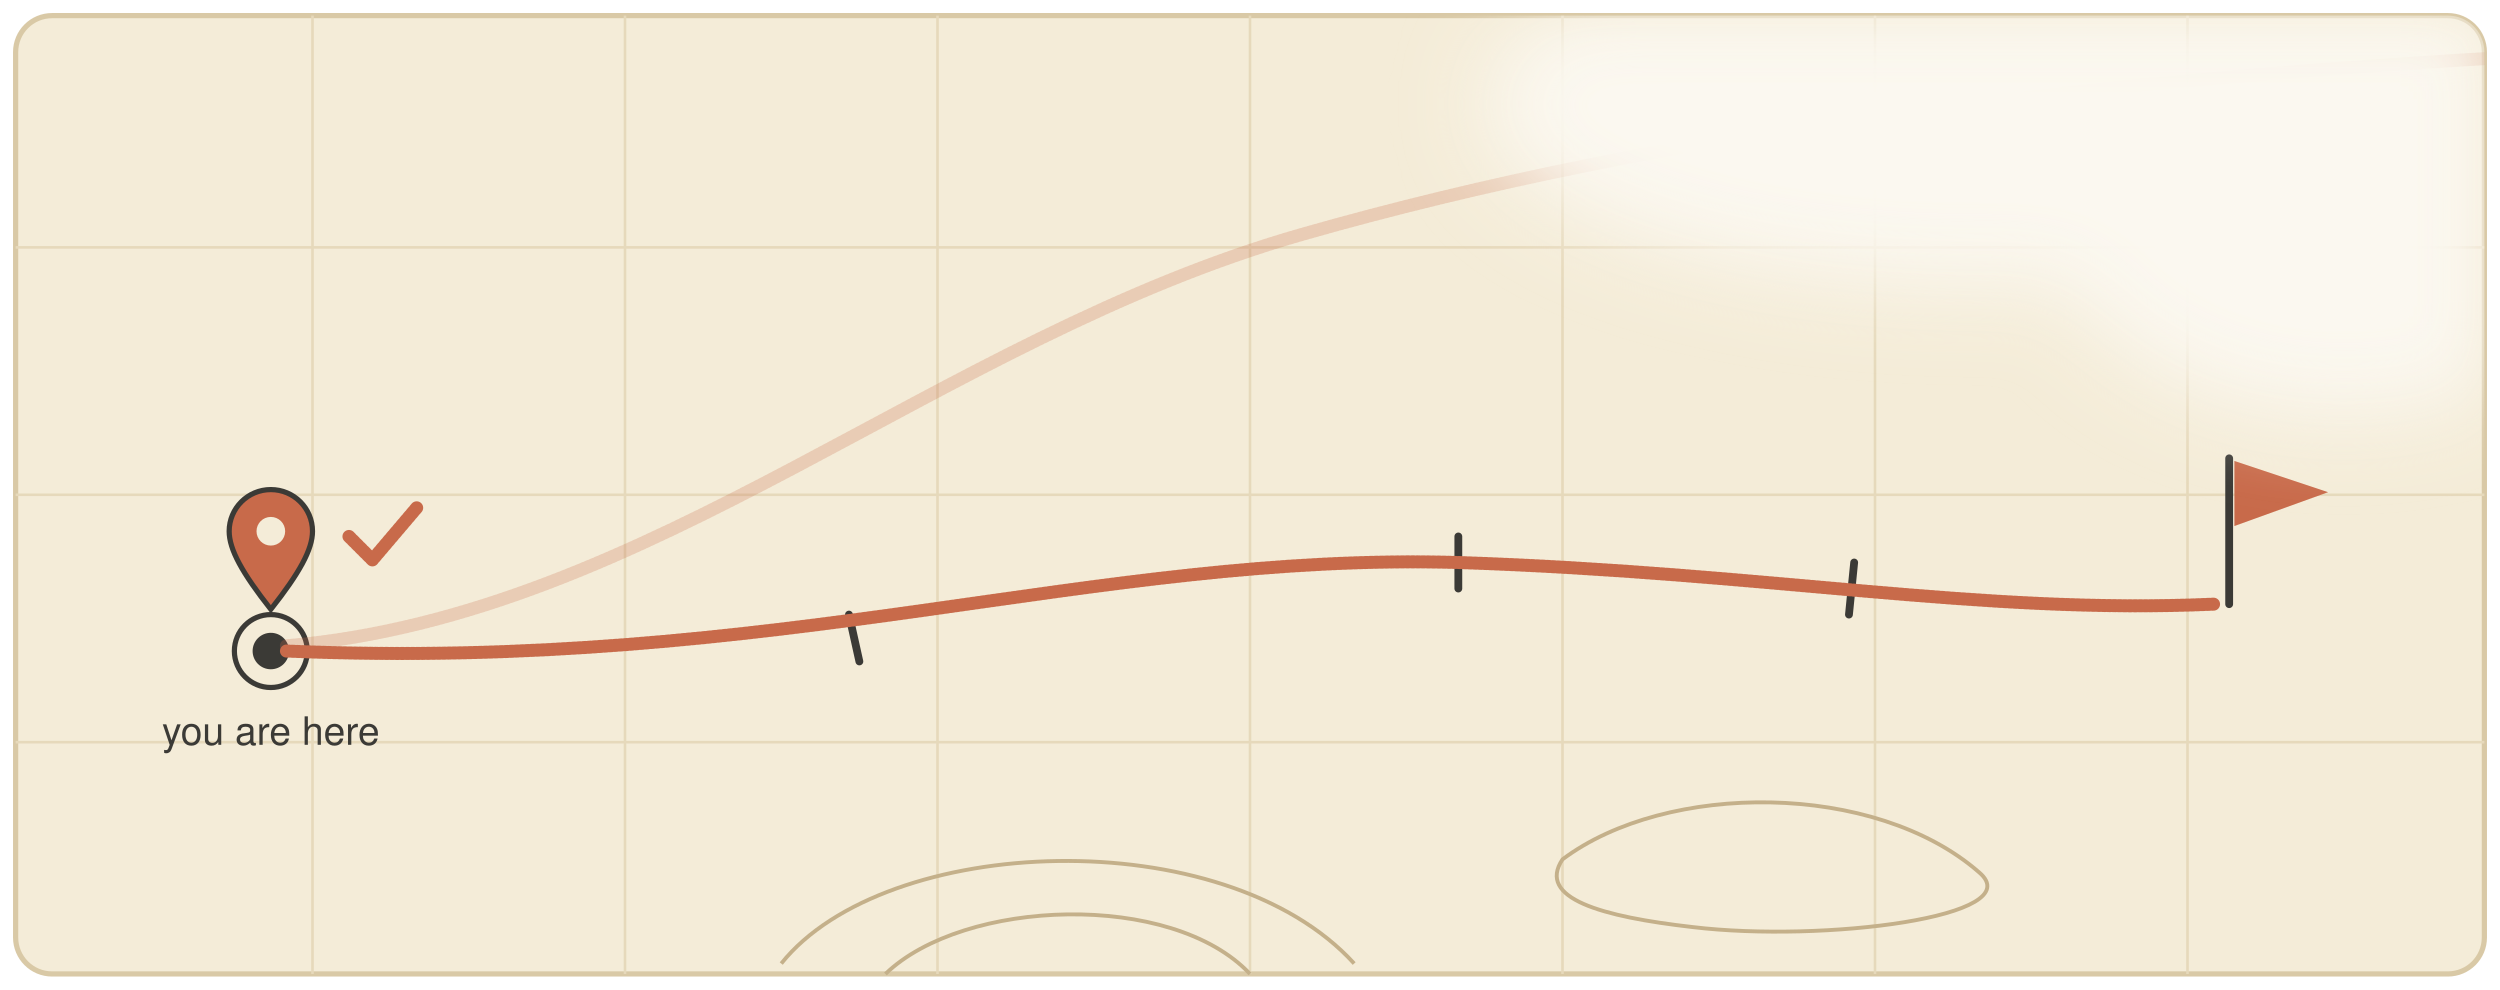
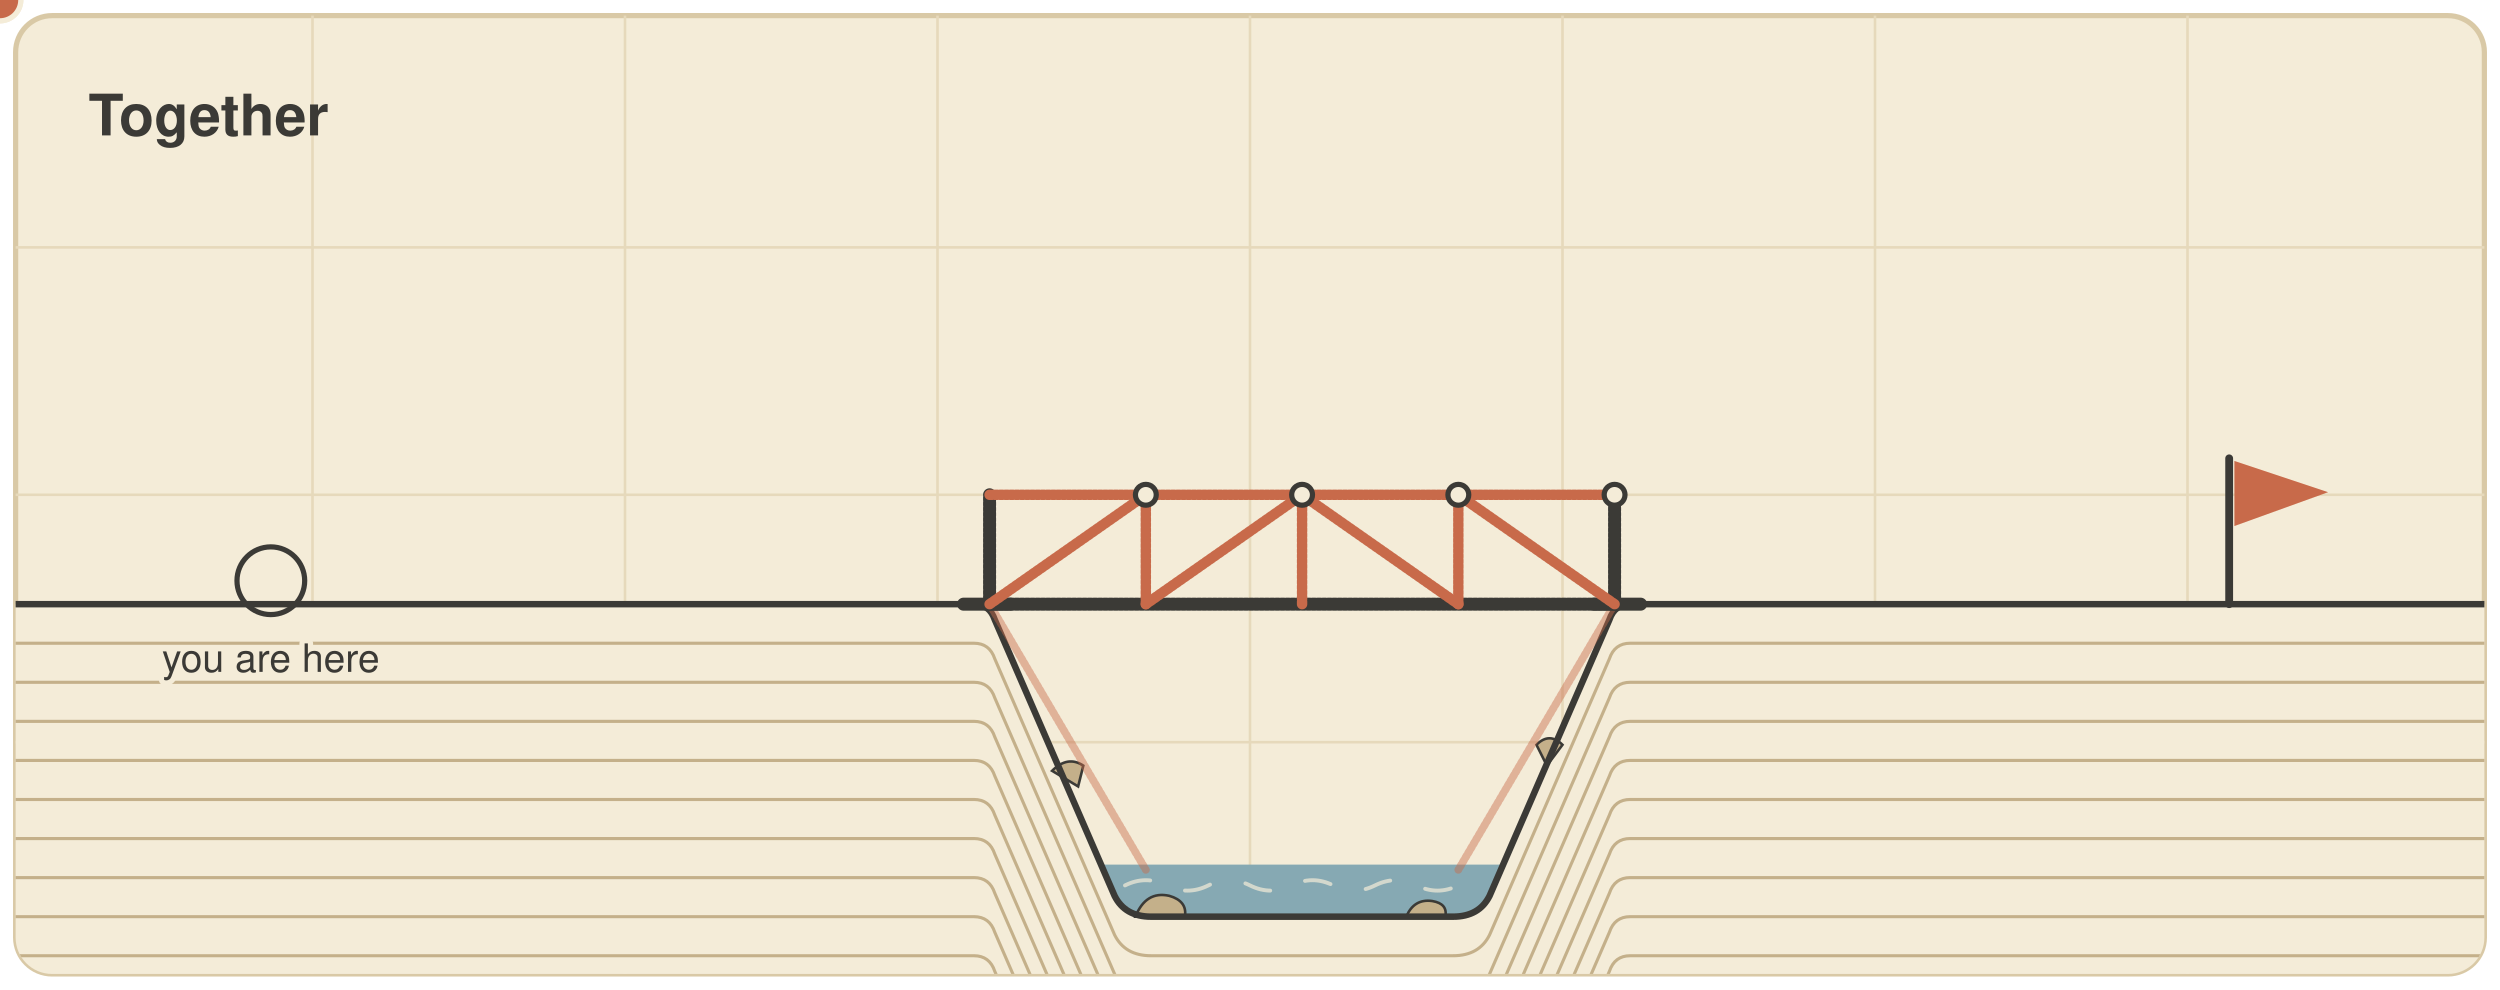
- <svg xmlns="http://www.w3.org/2000/svg" viewBox="0 0 960 380" role="img" aria-label="A route shoots from you are here off the map and into fog, far from the goal. It rewinds. A pin stops it at the start, a short plan appears, a check mark gives the nod, and the route follows the plan to the goal.">
+ <svg xmlns="http://www.w3.org/2000/svg" viewBox="0 0 960 380" role="img" aria-label="Alone: the agent throws one thin plank across a gorge and runs onto it; the plank sags, snaps, and the agent falls into the river. Together: you plant the posts and the deck, the agent adds the bracing, triangle by triangle, and both of you cross a strong truss bridge to the goal.">
  <style>
text { font-family: -apple-system, BlinkMacSystemFont, "Segoe UI", Helvetica, Arial, sans-serif; }
.still { display: none; }
@media (prefers-reduced-motion: reduce) {
  .motion { display: none; }
  .still { display: inline; }
  * { animation: none !important; }
}
</style>
  <defs>
    <clipPath id="map">
      <rect x="6" y="6" width="948" height="368" rx="14" />
    </clipPath>
-     <filter id="soft" x="-30%" y="-30%" width="160%" height="160%">
-       <feGaussianBlur stdDeviation="16" />
-     </filter>
+     <clipPath id="ground">
+       <path d="M6 232 H374 Q380 232 382 238 L428 344 Q432 352 442 352 H558 Q568 352 572 344 L618 238 Q620 232 626 232 H954 V374 H6 Z" />
+     </clipPath>
  </defs>
  <rect x="6" y="6" width="948" height="368" rx="14" fill="#f4ecd8" stroke="#d9c9a6" stroke-width="2" />
  <g stroke="#e6d9bb" stroke-width="1">
    <path d="M120 6 V374 M240 6 V374 M360 6 V374 M480 6 V374 M600 6 V374 M720 6 V374 M840 6 V374" />
    <path d="M6 95 H954 M6 190 H954 M6 285 H954" />
  </g>
-   <g fill="none" stroke="#c4b08a" stroke-width="1.5">
-     <path d="M300 370 C 340 320 470 315 520 370" />
-     <path d="M340 374 C 370 345 450 342 480 374" />
-     <path d="M600 330 C 640 300 720 300 760 335 C 780 352 700 362 650 356 C 615 352 590 345 600 330 Z" />
-   </g>
-   <g fill="#3b3a36">
-     <circle cx="104" cy="250" r="7" />
-     <circle cx="104" cy="250" r="14" fill="none" stroke="#3b3a36" stroke-width="2" />
-     <text x="104" y="286" font-size="15" text-anchor="middle">you are here</text>
-   </g>
-   <g>
-     <path d="M856 232 V176" stroke="#3b3a36" stroke-width="3" stroke-linecap="round" />
-     <path d="M858 177 L894 189 L858 202 Z" fill="#c86a4a" />
-   </g>
+   <g clip-path="url(#map)">
+     <path d="M6 232 H374 Q380 232 382 238 L428 344 Q432 352 442 352 H558 Q568 352 572 344 L618 238 Q620 232 626 232 H954 V374 H6 Z" fill="#f4ecd8" />
+     <g clip-path="url(#ground)" fill="none" stroke="#c4b08a" stroke-width="1.2">
+       <path d="M6 232 H374 Q380 232 382 238 L428 344 Q432 352 442 352 H558 Q568 352 572 344 L618 238 Q620 232 626 232 H954" transform="translate(0 15)" />
+       <path d="M6 232 H374 Q380 232 382 238 L428 344 Q432 352 442 352 H558 Q568 352 572 344 L618 238 Q620 232 626 232 H954" transform="translate(0 30)" />
+       <path d="M6 232 H374 Q380 232 382 238 L428 344 Q432 352 442 352 H558 Q568 352 572 344 L618 238 Q620 232 626 232 H954" transform="translate(0 45)" />
+       <path d="M6 232 H374 Q380 232 382 238 L428 344 Q432 352 442 352 H558 Q568 352 572 344 L618 238 Q620 232 626 232 H954" transform="translate(0 60)" />
+       <path d="M6 232 H374 Q380 232 382 238 L428 344 Q432 352 442 352 H558 Q568 352 572 344 L618 238 Q620 232 626 232 H954" transform="translate(0 75)" />
+       <path d="M6 232 H374 Q380 232 382 238 L428 344 Q432 352 442 352 H558 Q568 352 572 344 L618 238 Q620 232 626 232 H954" transform="translate(0 90)" />
+       <path d="M6 232 H374 Q380 232 382 238 L428 344 Q432 352 442 352 H558 Q568 352 572 344 L618 238 Q620 232 626 232 H954" transform="translate(0 105)" />
+       <path d="M6 232 H374 Q380 232 382 238 L428 344 Q432 352 442 352 H558 Q568 352 572 344 L618 238 Q620 232 626 232 H954" transform="translate(0 120)" />
+       <path d="M6 232 H374 Q380 232 382 238 L428 344 Q432 352 442 352 H558 Q568 352 572 344 L618 238 Q620 232 626 232 H954" transform="translate(0 135)" />
+     </g>
+     <path d="M423 332 L428 344 Q432 352 442 352 H558 Q568 352 572 344 L577 332 Z" fill="#86a9b3" />
+     <g fill="#c4b08a" stroke="#3b3a36" stroke-width="1">
+       <path d="M436 352 q4 -10 13 -8 q7 2 6 8 Z" />
+       <path d="M540 352 q3 -7 10 -6 q6 1 5 6 Z" />
+       <path d="M404 296 q6 -6 12 -2 l-2 8 Z" />
+       <path d="M590 286 q5 -5 10 0 l-6 8 Z" />
+     </g>
+     <path d="M6 232 H374 Q380 232 382 238 L428 344 Q432 352 442 352 H558 Q568 352 572 344 L618 238 Q620 232 626 232 H954" fill="none" stroke="#3b3a36" stroke-width="2.5" stroke-linejoin="round" />
+   </g>
+   <circle cx="104" cy="223" r="13" fill="none" stroke="#3b3a36" stroke-width="2" />
+   <text x="104" y="258" font-size="15" text-anchor="middle" fill="#3b3a36" paint-order="stroke" stroke="#f4ecd8" stroke-width="4" stroke-linejoin="round">you are here</text>
+   <path d="M856 232 V176" stroke="#3b3a36" stroke-width="3" stroke-linecap="round" />
+   <path d="M858 177 L894 189 L858 202 Z" fill="#c86a4a" />
  <g class="motion">
-     <animate attributeName="opacity" values="0;1;1;0" keyTimes="0;0.03;0.96;1" dur="10s" repeatCount="indefinite" />
-     <path clip-path="url(#map)" pathLength="1" d="M110 248 C 250 236 360 130 500 90 C 640 50 800 30 1000 20" fill="none" stroke="#c86a4a" stroke-width="5" stroke-linecap="round" stroke-dasharray="1 1" stroke-dashoffset="0" opacity="0.25">
-       <animate attributeName="stroke-dashoffset" values="1;0;0;1;1;0;0" keyTimes="0;0.16;0.26;0.36;0.84;0.9;1" dur="10s" repeatCount="indefinite" />
-       <animate attributeName="stroke-width" values="5;5;3;3" keyTimes="0;0.84;0.85;1" dur="10s" repeatCount="indefinite" />
-       <animate attributeName="opacity" values="1;1;0.25;0.25" keyTimes="0;0.84;0.85;1" dur="10s" repeatCount="indefinite" />
-     </path>
+     <animate attributeName="opacity" values="0;1;1;0" keyTimes="0;0.03;0.96;1" dur="12s" repeatCount="indefinite" />
+     <path d="M432 340 q8 -4 16 0 t16 0 t16 0 t16 0 t16 0 t16 0 t16 0 t16 0" fill="none" stroke="#f4ecd8" stroke-width="1.5" stroke-linecap="round" stroke-dasharray="10 14" opacity="0.7">
+       <animate attributeName="stroke-dashoffset" values="0;-240" keyTimes="0;1" dur="12s" repeatCount="indefinite" />
+     </path>
+     <g stroke="#c86a4a" stroke-width="3" stroke-linecap="round" fill="none" opacity="0.45">
+       <animate attributeName="opacity" values="1;1;0.45;0.45" keyTimes="0;0.3;0.34;1" dur="12s" repeatCount="indefinite" calcMode="spline" keySplines="0 0 1 1;0 0 1 1;0 0 1 1" />
+       <path pathLength="1" d="M380 232 L440 334" stroke-dasharray="1 1" stroke-dashoffset="0">
+         <animate attributeName="stroke-dashoffset" values="1;1;0;0" keyTimes="0;0.06;0.085;1" dur="12s" repeatCount="indefinite" calcMode="spline" keySplines="0 0 1 1;0.4 0 0.2 1;0 0 1 1" />
+         <animate attributeName="d" values="M380 232 L500 232;M380 232 L500 232;M380 232 L500 262;M380 232 L500 257;M380 232 L500 265;M380 232 L478 312;M380 232 L430 340;M380 232 L446 330;M380 232 L440 334;M380 232 L440 334" keyTimes="0;0.11;0.17;0.19;0.21;0.235;0.26;0.272;0.285;1" dur="12s" repeatCount="indefinite" calcMode="spline" keySplines="0 0 1 1;0.4 0 0.6 1;0.4 0 0.6 1;0.4 0 0.6 1;0.5 0 1 1;0.2 0 0.4 1;0.3 0 0.6 1;0.3 0 0.6 1;0 0 1 1" />
+       </path>
+       <path pathLength="1" d="M620 232 L560 334" stroke-dasharray="1 1" stroke-dashoffset="0">
+         <animate attributeName="stroke-dashoffset" values="-1;-1;0;0" keyTimes="0;0.085;0.11;1" dur="12s" repeatCount="indefinite" calcMode="spline" keySplines="0 0 1 1;0.4 0 0.2 1;0 0 1 1" />
+         <animate attributeName="d" values="M620 232 L500 232;M620 232 L500 232;M620 232 L500 262;M620 232 L500 257;M620 232 L500 265;M620 232 L522 312;M620 232 L570 340;M620 232 L554 330;M620 232 L560 334;M620 232 L560 334" keyTimes="0;0.11;0.17;0.19;0.21;0.235;0.26;0.272;0.285;1" dur="12s" repeatCount="indefinite" calcMode="spline" keySplines="0 0 1 1;0.4 0 0.6 1;0.4 0 0.6 1;0.4 0 0.6 1;0.5 0 1 1;0.2 0 0.4 1;0.3 0 0.6 1;0.3 0 0.6 1;0 0 1 1" />
+       </path>
+     </g>
+     <g stroke="#3b3a36" stroke-width="2.5" stroke-linecap="round" opacity="0">
+       <animate attributeName="opacity" values="0;0;1;0;0" keyTimes="0;0.209;0.212;0.25;1" dur="12s" repeatCount="indefinite" calcMode="spline" keySplines="0 0 1 1;0 0 1 1;0 0 1 1;0 0 1 1" />
+       <path d="M500 250 l-6 -14 M508 252 l10 -10 M490 262 l-14 -2 M512 266 l14 2 M496 274 l-6 12 M506 274 l6 12" />
+     </g>
+     <ellipse cx="500" cy="334" rx="26" ry="6" fill="none" stroke="#f4ecd8" stroke-width="2" opacity="0">
+       <animate attributeName="rx" values="4;4;30;30" keyTimes="0;0.285;0.34;1" dur="12s" repeatCount="indefinite" calcMode="spline" keySplines="0.4 0 0.2 1;0.4 0 0.2 1;0.4 0 0.2 1" />
+       <animate attributeName="opacity" values="0;0;1;0;0" keyTimes="0;0.284;0.29;0.34;1" dur="12s" repeatCount="indefinite" calcMode="spline" keySplines="0 0 1 1;0 0 1 1;0 0 1 1;0 0 1 1" />
+     </ellipse>
+     <g opacity="0">
+       <animate attributeName="opacity" values="0;0;1;1;0;0" keyTimes="0;0.03;0.05;0.27;0.29;1" dur="12s" repeatCount="indefinite" calcMode="spline" keySplines="0 0 1 1;0 0 1 1;0 0 1 1;0 0 1 1;0 0 1 1" />
+       <animateTransform attributeName="transform" type="translate" values="104 223;104 223;372 223;500 253;500 249;500 256;500 340;500 340" keyTimes="0;0.045;0.11;0.17;0.19;0.211;0.285;1" dur="12s" repeatCount="indefinite" calcMode="spline" keySplines="0 0 1 1;0.5 0 0.6 1;0.3 0 0.6 1;0.4 0 0.6 1;0.4 0 0.6 1;0.6 0 1 1;0 0 1 1" />
+       <circle r="8" fill="#c86a4a" stroke="#f4ecd8" stroke-width="2" />
+       <text y="-17" font-size="14" text-anchor="middle" fill="#3b3a36" paint-order="stroke" stroke="#f4ecd8" stroke-width="4" stroke-linejoin="round">agent</text>
+     </g>
+     <text x="34" y="52" font-size="22" font-weight="600" fill="#3b3a36" opacity="0">Alone<animate attributeName="opacity" values="0;1;1;0;0" keyTimes="0;0.03;0.3;0.33;1" dur="12s" repeatCount="indefinite" calcMode="spline" keySplines="0 0 1 1;0 0 1 1;0 0 1 1;0 0 1 1" />
+     </text>
+     <g stroke="#3b3a36" stroke-linecap="round" fill="none">
+       <path pathLength="1" d="M380 232 L380 190" stroke-width="5" stroke-dasharray="1 1" stroke-dashoffset="0">
+         <animate attributeName="stroke-dashoffset" values="1;1;0;0" keyTimes="0;0.45;0.48;1" dur="12s" repeatCount="indefinite" calcMode="spline" keySplines="0 0 1 1;0.4 0 0.2 1;0 0 1 1" />
+       </path>
+       <path pathLength="1" d="M620 232 L620 190" stroke-width="5" stroke-dasharray="1 1" stroke-dashoffset="0">
+         <animate attributeName="stroke-dashoffset" values="1;1;0;0" keyTimes="0;0.48;0.51;1" dur="12s" repeatCount="indefinite" calcMode="spline" keySplines="0 0 1 1;0.4 0 0.2 1;0 0 1 1" />
+       </path>
+       <path d="M370 232 H388" stroke-width="5">
+         <animate attributeName="opacity" values="0;0;1;1" keyTimes="0;0.45;0.46;1" dur="12s" repeatCount="indefinite" calcMode="spline" keySplines="0 0 1 1;0 0 1 1;0 0 1 1" />
+       </path>
+       <path d="M612 232 H630" stroke-width="5">
+         <animate attributeName="opacity" values="0;0;1;1" keyTimes="0;0.48;0.49;1" dur="12s" repeatCount="indefinite" calcMode="spline" keySplines="0 0 1 1;0 0 1 1;0 0 1 1" />
+       </path>
+       <path pathLength="1" d="M380 232 L620 232" stroke-width="5" stroke-dasharray="1 1" stroke-dashoffset="0">
+         <animate attributeName="stroke-dashoffset" values="1;1;0;0" keyTimes="0;0.515;0.575;1" dur="12s" repeatCount="indefinite" calcMode="spline" keySplines="0 0 1 1;0.4 0 0.2 1;0 0 1 1" />
+       </path>
+     </g>
+     <path pathLength="1" d="M380 232 L440 190" fill="none" stroke="#c86a4a" stroke-width="4" stroke-linecap="round" stroke-dasharray="1 1" stroke-dashoffset="0">
+       <animate attributeName="stroke-dashoffset" values="1;1;0;0" keyTimes="0;0.585;0.607;1" dur="12s" repeatCount="indefinite" calcMode="spline" keySplines="0 0 1 1;0.4 0 0.2 1;0 0 1 1" />
+     </path>
+     <path pathLength="1" d="M380 190 L440 190" fill="none" stroke="#c86a4a" stroke-width="4" stroke-linecap="round" stroke-dasharray="1 1" stroke-dashoffset="0">
+       <animate attributeName="stroke-dashoffset" values="1;1;0;0" keyTimes="0;0.601;0.621;1" dur="12s" repeatCount="indefinite" calcMode="spline" keySplines="0 0 1 1;0.4 0 0.2 1;0 0 1 1" />
+     </path>
+     <path pathLength="1" d="M440 232 L440 190" fill="none" stroke="#c86a4a" stroke-width="4" stroke-linecap="round" stroke-dasharray="1 1" stroke-dashoffset="0">
+       <animate attributeName="stroke-dashoffset" values="1;1;0;0" keyTimes="0;0.615;0.633;1" dur="12s" repeatCount="indefinite" calcMode="spline" keySplines="0 0 1 1;0.4 0 0.2 1;0 0 1 1" />
+     </path>
+     <path pathLength="1" d="M440 232 L500 190" fill="none" stroke="#c86a4a" stroke-width="4" stroke-linecap="round" stroke-dasharray="1 1" stroke-dashoffset="0">
+       <animate attributeName="stroke-dashoffset" values="1;1;0;0" keyTimes="0;0.64;0.662;1" dur="12s" repeatCount="indefinite" calcMode="spline" keySplines="0 0 1 1;0.4 0 0.2 1;0 0 1 1" />
+     </path>
+     <path pathLength="1" d="M440 190 L500 190" fill="none" stroke="#c86a4a" stroke-width="4" stroke-linecap="round" stroke-dasharray="1 1" stroke-dashoffset="0">
+       <animate attributeName="stroke-dashoffset" values="1;1;0;0" keyTimes="0;0.656;0.676;1" dur="12s" repeatCount="indefinite" calcMode="spline" keySplines="0 0 1 1;0.4 0 0.2 1;0 0 1 1" />
+     </path>
+     <path pathLength="1" d="M500 232 L500 190" fill="none" stroke="#c86a4a" stroke-width="4" stroke-linecap="round" stroke-dasharray="1 1" stroke-dashoffset="0">
+       <animate attributeName="stroke-dashoffset" values="1;1;0;0" keyTimes="0;0.67;0.688;1" dur="12s" repeatCount="indefinite" calcMode="spline" keySplines="0 0 1 1;0.4 0 0.2 1;0 0 1 1" />
+     </path>
+     <path pathLength="1" d="M560 232 L500 190" fill="none" stroke="#c86a4a" stroke-width="4" stroke-linecap="round" stroke-dasharray="1 1" stroke-dashoffset="0">
+       <animate attributeName="stroke-dashoffset" values="1;1;0;0" keyTimes="0;0.695;0.717;1" dur="12s" repeatCount="indefinite" calcMode="spline" keySplines="0 0 1 1;0.4 0 0.2 1;0 0 1 1" />
+     </path>
+     <path pathLength="1" d="M500 190 L560 190" fill="none" stroke="#c86a4a" stroke-width="4" stroke-linecap="round" stroke-dasharray="1 1" stroke-dashoffset="0">
+       <animate attributeName="stroke-dashoffset" values="1;1;0;0" keyTimes="0;0.711;0.731;1" dur="12s" repeatCount="indefinite" calcMode="spline" keySplines="0 0 1 1;0.4 0 0.2 1;0 0 1 1" />
+     </path>
+     <path pathLength="1" d="M560 232 L560 190" fill="none" stroke="#c86a4a" stroke-width="4" stroke-linecap="round" stroke-dasharray="1 1" stroke-dashoffset="0">
+       <animate attributeName="stroke-dashoffset" values="1;1;0;0" keyTimes="0;0.725;0.743;1" dur="12s" repeatCount="indefinite" calcMode="spline" keySplines="0 0 1 1;0.4 0 0.2 1;0 0 1 1" />
+     </path>
+     <path pathLength="1" d="M620 232 L560 190" fill="none" stroke="#c86a4a" stroke-width="4" stroke-linecap="round" stroke-dasharray="1 1" stroke-dashoffset="0">
+       <animate attributeName="stroke-dashoffset" values="1;1;0;0" keyTimes="0;0.75;0.772;1" dur="12s" repeatCount="indefinite" calcMode="spline" keySplines="0 0 1 1;0.4 0 0.2 1;0 0 1 1" />
+     </path>
+     <path pathLength="1" d="M560 190 L620 190" fill="none" stroke="#c86a4a" stroke-width="4" stroke-linecap="round" stroke-dasharray="1 1" stroke-dashoffset="0">
+       <animate attributeName="stroke-dashoffset" values="1;1;0;0" keyTimes="0;0.766;0.786;1" dur="12s" repeatCount="indefinite" calcMode="spline" keySplines="0 0 1 1;0.4 0 0.2 1;0 0 1 1" />
+     </path>
+     <circle cx="440" cy="190" r="4" fill="#f4ecd8" stroke="#3b3a36" stroke-width="2">
+       <animate attributeName="opacity" values="0;0;1;1" keyTimes="0;0.635;0.64;1" dur="12s" repeatCount="indefinite" calcMode="spline" keySplines="0 0 1 1;0 0 1 1;0 0 1 1" />
+       <animate attributeName="r" values="4;4;6.5;4;4" keyTimes="0;0.635;0.647;0.665;1" dur="12s" repeatCount="indefinite" calcMode="spline" keySplines="0.4 0 0.2 1;0.4 0 0.2 1;0.4 0 0.2 1;0.4 0 0.2 1" />
+     </circle>
+     <circle cx="440" cy="190" r="16" fill="none" stroke="#c86a4a" stroke-width="2" opacity="0">
+       <animate attributeName="r" values="4;4;18;18" keyTimes="0;0.635;0.675;1" dur="12s" repeatCount="indefinite" calcMode="spline" keySplines="0 0 1 1;0.2 0.8 0.4 1;0 0 1 1" />
+       <animate attributeName="opacity" values="0;0;0.9;0;0" keyTimes="0;0.635;0.639;0.675;1" dur="12s" repeatCount="indefinite" calcMode="spline" keySplines="0 0 1 1;0 0 1 1;0 0 1 1;0 0 1 1" />
+     </circle>
+     <circle cx="500" cy="190" r="4" fill="#f4ecd8" stroke="#3b3a36" stroke-width="2">
+       <animate attributeName="opacity" values="0;0;1;1" keyTimes="0;0.69;0.695;1" dur="12s" repeatCount="indefinite" calcMode="spline" keySplines="0 0 1 1;0 0 1 1;0 0 1 1" />
+       <animate attributeName="r" values="4;4;6.5;4;4" keyTimes="0;0.69;0.702;0.72;1" dur="12s" repeatCount="indefinite" calcMode="spline" keySplines="0.4 0 0.2 1;0.4 0 0.2 1;0.4 0 0.2 1;0.4 0 0.2 1" />
+     </circle>
+     <circle cx="500" cy="190" r="16" fill="none" stroke="#c86a4a" stroke-width="2" opacity="0">
+       <animate attributeName="r" values="4;4;18;18" keyTimes="0;0.69;0.73;1" dur="12s" repeatCount="indefinite" calcMode="spline" keySplines="0 0 1 1;0.2 0.8 0.4 1;0 0 1 1" />
+       <animate attributeName="opacity" values="0;0;0.9;0;0" keyTimes="0;0.69;0.694;0.73;1" dur="12s" repeatCount="indefinite" calcMode="spline" keySplines="0 0 1 1;0 0 1 1;0 0 1 1;0 0 1 1" />
+     </circle>
+     <circle cx="560" cy="190" r="4" fill="#f4ecd8" stroke="#3b3a36" stroke-width="2">
+       <animate attributeName="opacity" values="0;0;1;1" keyTimes="0;0.745;0.75;1" dur="12s" repeatCount="indefinite" calcMode="spline" keySplines="0 0 1 1;0 0 1 1;0 0 1 1" />
+       <animate attributeName="r" values="4;4;6.5;4;4" keyTimes="0;0.745;0.757;0.775;1" dur="12s" repeatCount="indefinite" calcMode="spline" keySplines="0.4 0 0.2 1;0.4 0 0.2 1;0.4 0 0.2 1;0.4 0 0.2 1" />
+     </circle>
+     <circle cx="560" cy="190" r="16" fill="none" stroke="#c86a4a" stroke-width="2" opacity="0">
+       <animate attributeName="r" values="4;4;18;18" keyTimes="0;0.745;0.785;1" dur="12s" repeatCount="indefinite" calcMode="spline" keySplines="0 0 1 1;0.2 0.8 0.4 1;0 0 1 1" />
+       <animate attributeName="opacity" values="0;0;0.9;0;0" keyTimes="0;0.745;0.749;0.785;1" dur="12s" repeatCount="indefinite" calcMode="spline" keySplines="0 0 1 1;0 0 1 1;0 0 1 1;0 0 1 1" />
+     </circle>
+     <circle cx="620" cy="190" r="4" fill="#f4ecd8" stroke="#3b3a36" stroke-width="2">
+       <animate attributeName="opacity" values="0;0;1;1" keyTimes="0;0.8;0.805;1" dur="12s" repeatCount="indefinite" calcMode="spline" keySplines="0 0 1 1;0 0 1 1;0 0 1 1" />
+       <animate attributeName="r" values="4;4;6.5;4;4" keyTimes="0;0.8;0.812;0.83;1" dur="12s" repeatCount="indefinite" calcMode="spline" keySplines="0.4 0 0.2 1;0.4 0 0.2 1;0.4 0 0.2 1;0.4 0 0.2 1" />
+     </circle>
+     <circle cx="620" cy="190" r="16" fill="none" stroke="#c86a4a" stroke-width="2" opacity="0">
+       <animate attributeName="r" values="4;4;18;18" keyTimes="0;0.8;0.84;1" dur="12s" repeatCount="indefinite" calcMode="spline" keySplines="0 0 1 1;0.2 0.8 0.4 1;0 0 1 1" />
+       <animate attributeName="opacity" values="0;0;0.9;0;0" keyTimes="0;0.8;0.804;0.84;1" dur="12s" repeatCount="indefinite" calcMode="spline" keySplines="0 0 1 1;0 0 1 1;0 0 1 1;0 0 1 1" />
+     </circle>
    <g>
-       <animate attributeName="opacity" values="0;0;1;1" keyTimes="0;0.38;0.42;1" dur="10s" repeatCount="indefinite" />
-       <animateTransform attributeName="transform" type="translate" values="0 -40;0 -40;0 0;0 0" keyTimes="0;0.38;0.44;1" dur="10s" repeatCount="indefinite" calcMode="spline" keySplines="0 0 1 1;0.3 0 0.2 1.3;0 0 1 1" />
-       <path d="M104 234 C 93 220 88 211 88 204 A16 16 0 1 1 120 204 C 120 211 115 220 104 234 Z" fill="#c86a4a" stroke="#3b3a36" stroke-width="2" />
-       <circle cx="104" cy="204" r="5.5" fill="#f4ecd8" />
-     </g>
-     <g fill="none" stroke="#3b3a36" stroke-linecap="round">
-       <animate attributeName="opacity" values="0;0;1;1" keyTimes="0;0.46;0.54;1" dur="10s" repeatCount="indefinite" />
-       <path d="M110 250 C 300 258 420 212 560 216 C 680 220 760 236 850 232" stroke-width="2.5" stroke-dasharray="2 9" />
-       <path d="M326 236 l4 18 M560 206 v20 M712 216 l-2 20" stroke-width="3" />
-     </g>
-     <path pathLength="1" d="M134 206 l9 9 l17 -20" fill="none" stroke="#c86a4a" stroke-width="5" stroke-linecap="round" stroke-linejoin="round" stroke-dasharray="1 1" stroke-dashoffset="0">
-       <animate attributeName="stroke-dashoffset" values="1;1;0;0" keyTimes="0;0.58;0.63;1" dur="10s" repeatCount="indefinite" />
-     </path>
-     <path pathLength="1" d="M110 250 C 300 258 420 212 560 216 C 680 220 760 236 850 232" fill="none" stroke="#c86a4a" stroke-width="5" stroke-linecap="round" stroke-dasharray="1 1" stroke-dashoffset="0">
-       <animate attributeName="stroke-dashoffset" values="1;1;0;0" keyTimes="0;0.66;0.84;1" dur="10s" repeatCount="indefinite" calcMode="spline" keySplines="0 0 1 1;0.4 0 0.2 1;0 0 1 1" />
-     </path>
+       <animate attributeName="opacity" values="0;0;1;1" keyTimes="0;0.355;0.38;1" dur="12s" repeatCount="indefinite" calcMode="spline" keySplines="0 0 1 1;0 0 1 1;0 0 1 1" />
+       <animateTransform attributeName="transform" type="translate" values="104 223;104 223;352 223;352 223;818 223;818 223" keyTimes="0;0.37;0.44;0.82;0.93;1" dur="12s" repeatCount="indefinite" calcMode="spline" keySplines="0.4 0 0.2 1;0.4 0 0.2 1;0.4 0 0.2 1;0.4 0 0.2 1;0.4 0 0.2 1" />
+       <circle r="8" fill="#3b3a36" stroke="#f4ecd8" stroke-width="2" />
+       <text y="-17" font-size="14" text-anchor="middle" fill="#3b3a36" paint-order="stroke" stroke="#f4ecd8" stroke-width="4" stroke-linejoin="round">you</text>
+     </g>
+     <g>
+       <animate attributeName="opacity" values="0;0;1;1" keyTimes="0;0.355;0.38;1" dur="12s" repeatCount="indefinite" calcMode="spline" keySplines="0 0 1 1;0 0 1 1;0 0 1 1" />
+       <animateTransform attributeName="transform" type="translate" values="104 223;104 223;312 223;312 223;410 223;410 223;470 223;470 223;530 223;530 223;590 223;590 223;772 223;772 223" keyTimes="0;0.37;0.44;0.575;0.585;0.635;0.64;0.69;0.695;0.745;0.75;0.82;0.93;1" dur="12s" repeatCount="indefinite" calcMode="spline" keySplines="0.4 0 0.2 1;0.4 0 0.2 1;0.4 0 0.2 1;0.4 0 0.2 1;0.4 0 0.2 1;0.4 0 0.2 1;0.4 0 0.2 1;0.4 0 0.2 1;0.4 0 0.2 1;0.4 0 0.2 1;0.4 0 0.2 1;0.4 0 0.2 1;0.4 0 0.2 1" />
+       <circle r="8" fill="#c86a4a" stroke="#f4ecd8" stroke-width="2" />
+       <text y="-17" font-size="14" text-anchor="middle" fill="#3b3a36" paint-order="stroke" stroke="#f4ecd8" stroke-width="4" stroke-linejoin="round">agent</text>
+     </g>
+     <text x="34" y="52" font-size="22" font-weight="600" fill="#3b3a36">Together<animate attributeName="opacity" values="0;0;1;1" keyTimes="0;0.34;0.37;1" dur="12s" repeatCount="indefinite" calcMode="spline" keySplines="0 0 1 1;0 0 1 1;0 0 1 1" />
+     </text>
  </g>
  <g class="still">
-     <path clip-path="url(#map)" d="M110 248 C 250 236 360 130 500 90 C 640 50 800 30 1000 20" fill="none" stroke="#c86a4a" stroke-width="3" stroke-linecap="round" opacity="0.25" />
-     <path d="M104 234 C 93 220 88 211 88 204 A16 16 0 1 1 120 204 C 120 211 115 220 104 234 Z" fill="#c86a4a" stroke="#3b3a36" stroke-width="2" />
-     <circle cx="104" cy="204" r="5.5" fill="#f4ecd8" />
-     <g fill="none" stroke="#3b3a36" stroke-linecap="round">
-       <path d="M110 250 C 300 258 420 212 560 216 C 680 220 760 236 850 232" stroke-width="2.5" stroke-dasharray="2 9" />
-       <path d="M326 236 l4 18 M560 206 v20 M712 216 l-2 20" stroke-width="3" />
-     </g>
-     <path d="M134 206 l9 9 l17 -20" fill="none" stroke="#c86a4a" stroke-width="5" stroke-linecap="round" stroke-linejoin="round" />
-     <path d="M110 250 C 300 258 420 212 560 216 C 680 220 760 236 850 232" fill="none" stroke="#c86a4a" stroke-width="5" stroke-linecap="round" />
-   </g>
-   <g clip-path="url(#map)" filter="url(#soft)" fill="#fbf8f0">
-     <ellipse cx="760" cy="40" rx="190" ry="70" />
-     <ellipse cx="910" cy="30" rx="110" ry="60" />
-     <ellipse cx="900" cy="70" rx="120" ry="90" />
+     <g stroke="#c86a4a" stroke-width="3" stroke-linecap="round" fill="none" opacity="0.45">
+       <path d="M380 232 L440 334" />
+       <path d="M620 232 L560 334" />
+     </g>
+     <g stroke="#3b3a36" stroke-linecap="round" fill="none" stroke-width="5">
+       <path d="M380 232 L380 190" />
+       <path d="M620 232 L620 190" />
+       <path d="M370 232 H388" />
+       <path d="M612 232 H630" />
+       <path d="M380 232 L620 232" />
+     </g>
+     <path d="M380 232 L440 190" fill="none" stroke="#c86a4a" stroke-width="4" stroke-linecap="round" />
+     <path d="M380 190 L440 190" fill="none" stroke="#c86a4a" stroke-width="4" stroke-linecap="round" />
+     <path d="M440 232 L440 190" fill="none" stroke="#c86a4a" stroke-width="4" stroke-linecap="round" />
+     <path d="M440 232 L500 190" fill="none" stroke="#c86a4a" stroke-width="4" stroke-linecap="round" />
+     <path d="M440 190 L500 190" fill="none" stroke="#c86a4a" stroke-width="4" stroke-linecap="round" />
+     <path d="M500 232 L500 190" fill="none" stroke="#c86a4a" stroke-width="4" stroke-linecap="round" />
+     <path d="M560 232 L500 190" fill="none" stroke="#c86a4a" stroke-width="4" stroke-linecap="round" />
+     <path d="M500 190 L560 190" fill="none" stroke="#c86a4a" stroke-width="4" stroke-linecap="round" />
+     <path d="M560 232 L560 190" fill="none" stroke="#c86a4a" stroke-width="4" stroke-linecap="round" />
+     <path d="M620 232 L560 190" fill="none" stroke="#c86a4a" stroke-width="4" stroke-linecap="round" />
+     <path d="M560 190 L620 190" fill="none" stroke="#c86a4a" stroke-width="4" stroke-linecap="round" />
+     <circle cx="440" cy="190" r="4" fill="#f4ecd8" stroke="#3b3a36" stroke-width="2" />
+     <circle cx="500" cy="190" r="4" fill="#f4ecd8" stroke="#3b3a36" stroke-width="2" />
+     <circle cx="560" cy="190" r="4" fill="#f4ecd8" stroke="#3b3a36" stroke-width="2" />
+     <circle cx="620" cy="190" r="4" fill="#f4ecd8" stroke="#3b3a36" stroke-width="2" />
+     <g transform="translate(818 223)">
+       <circle r="8" fill="#3b3a36" stroke="#f4ecd8" stroke-width="2" />
+       <text y="-17" font-size="14" text-anchor="middle" fill="#3b3a36" paint-order="stroke" stroke="#f4ecd8" stroke-width="4" stroke-linejoin="round">you</text>
+     </g>
+     <g transform="translate(772 223)">
+       <circle r="8" fill="#c86a4a" stroke="#f4ecd8" stroke-width="2" />
+       <text y="-17" font-size="14" text-anchor="middle" fill="#3b3a36" paint-order="stroke" stroke="#f4ecd8" stroke-width="4" stroke-linejoin="round">agent</text>
+     </g>
+     <text x="34" y="52" font-size="22" font-weight="600" fill="#3b3a36">Together</text>
  </g>
</svg>
